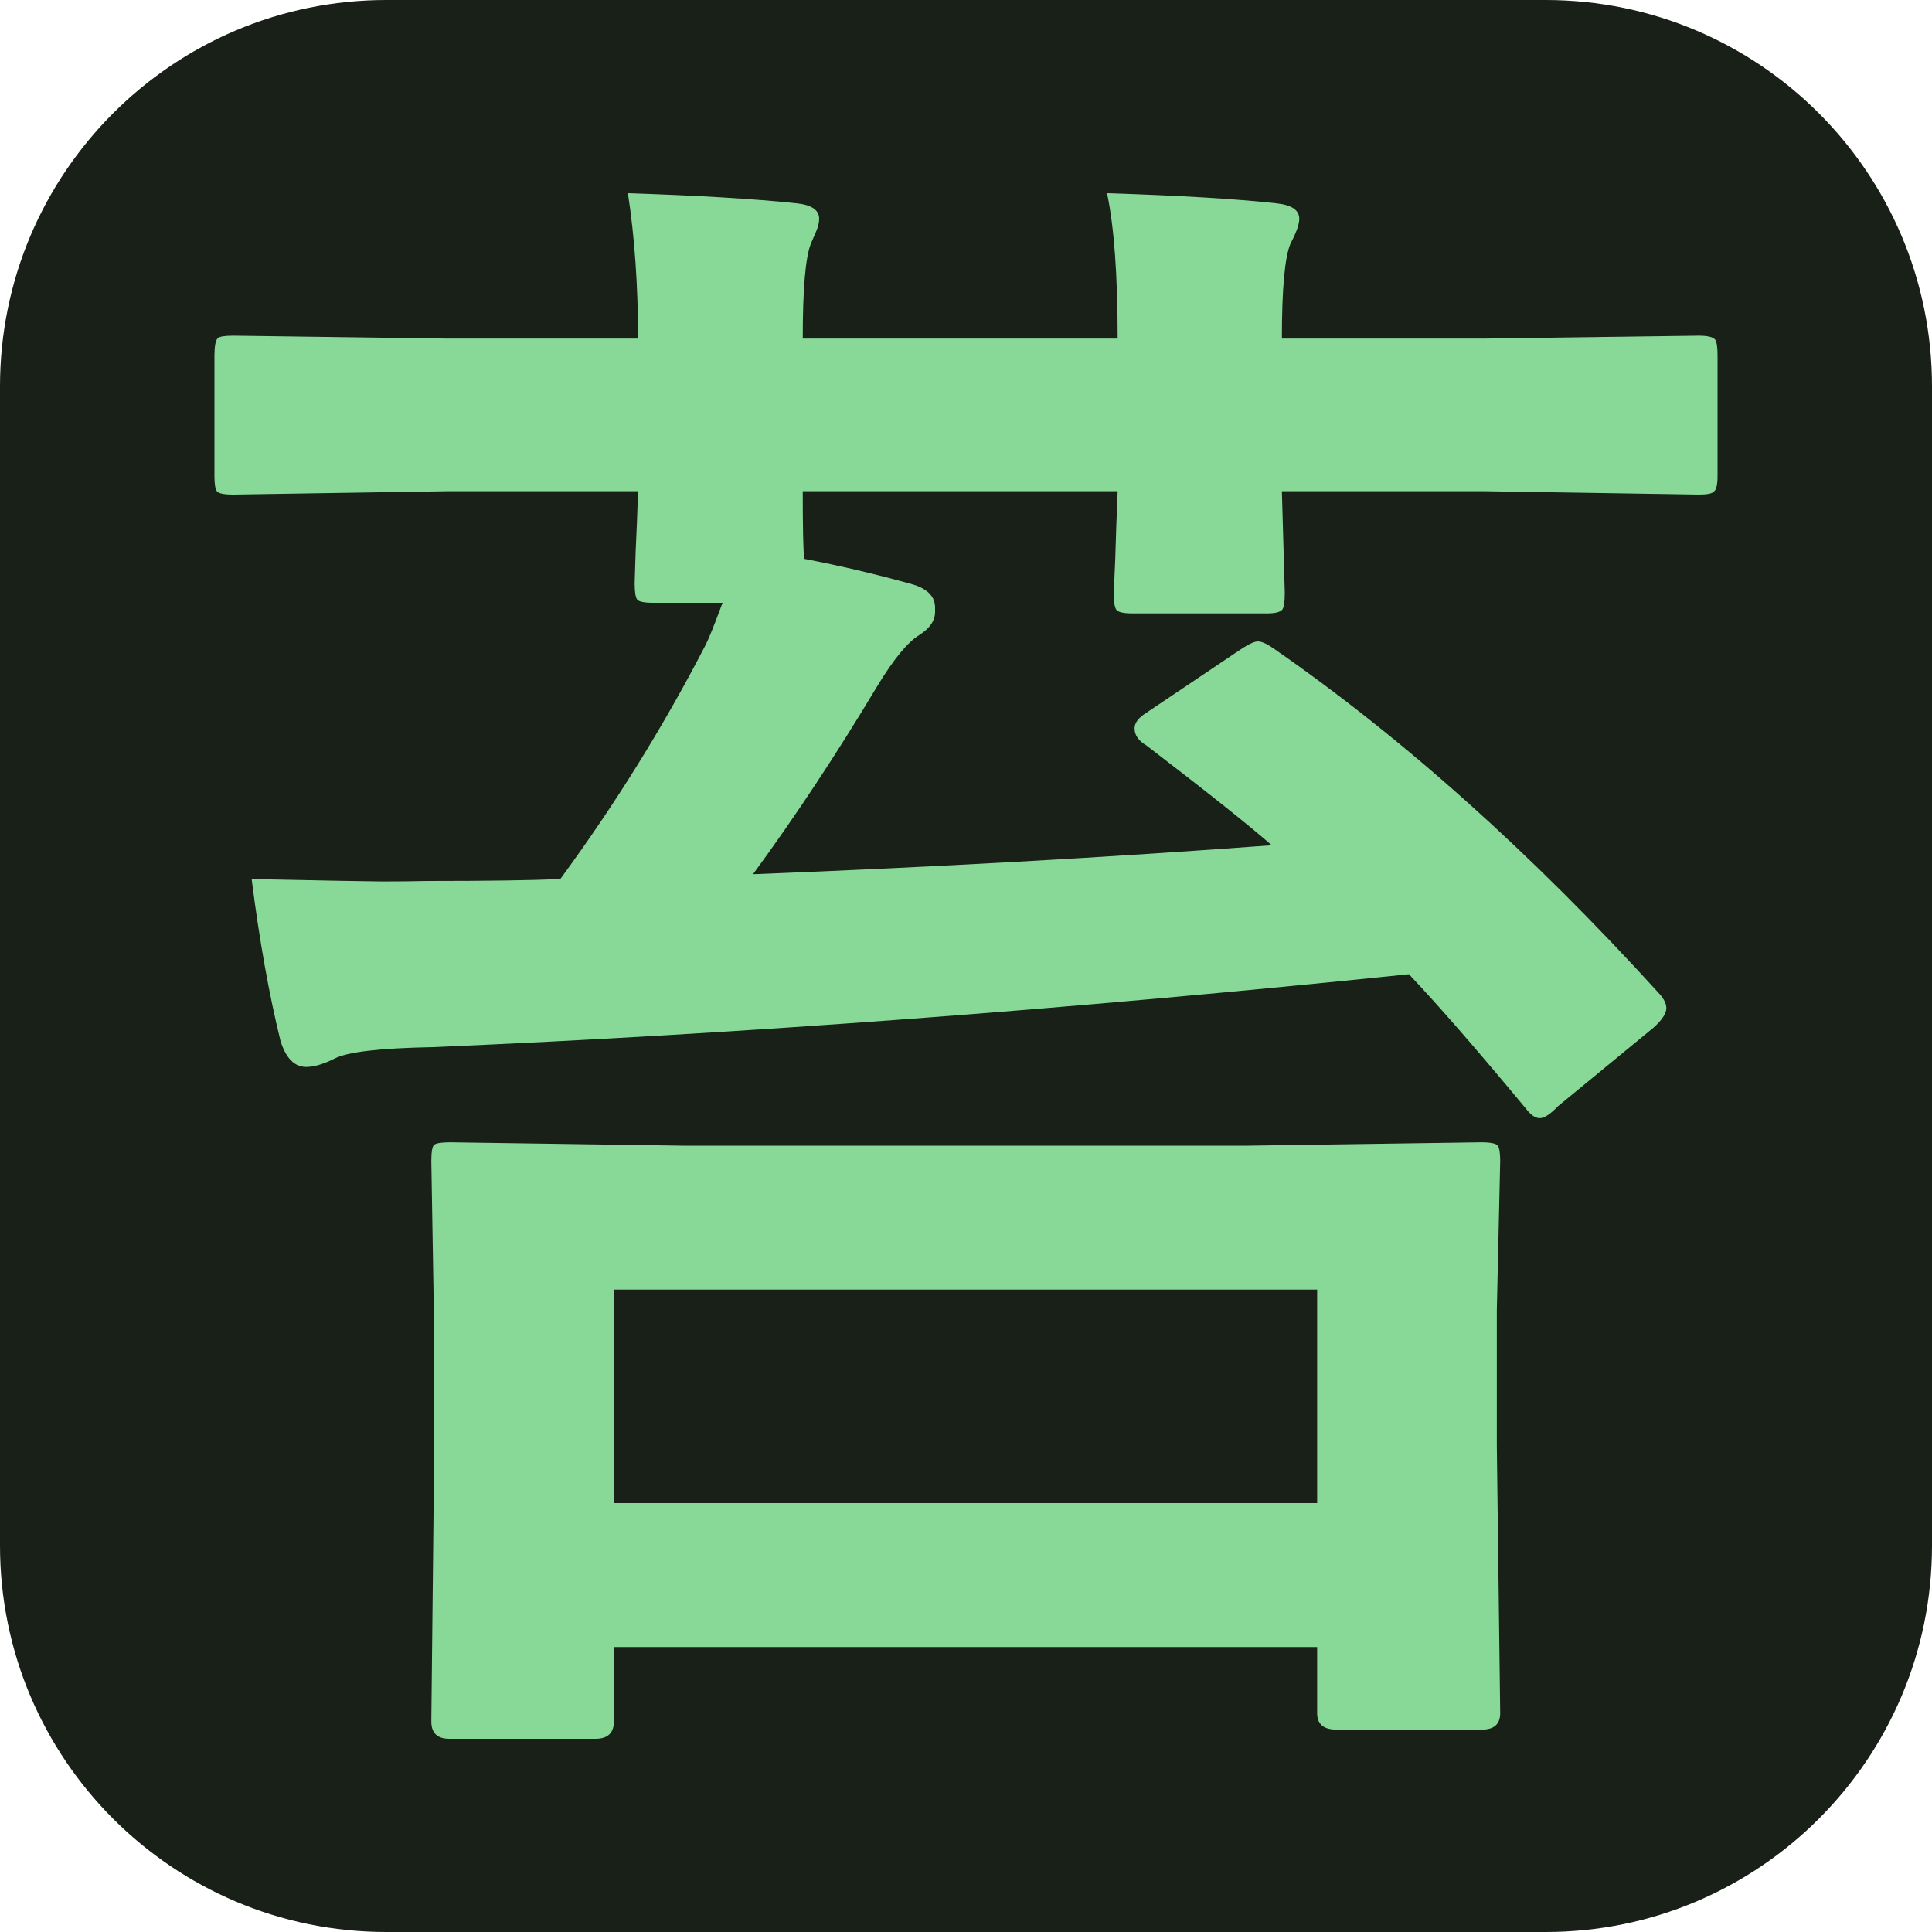
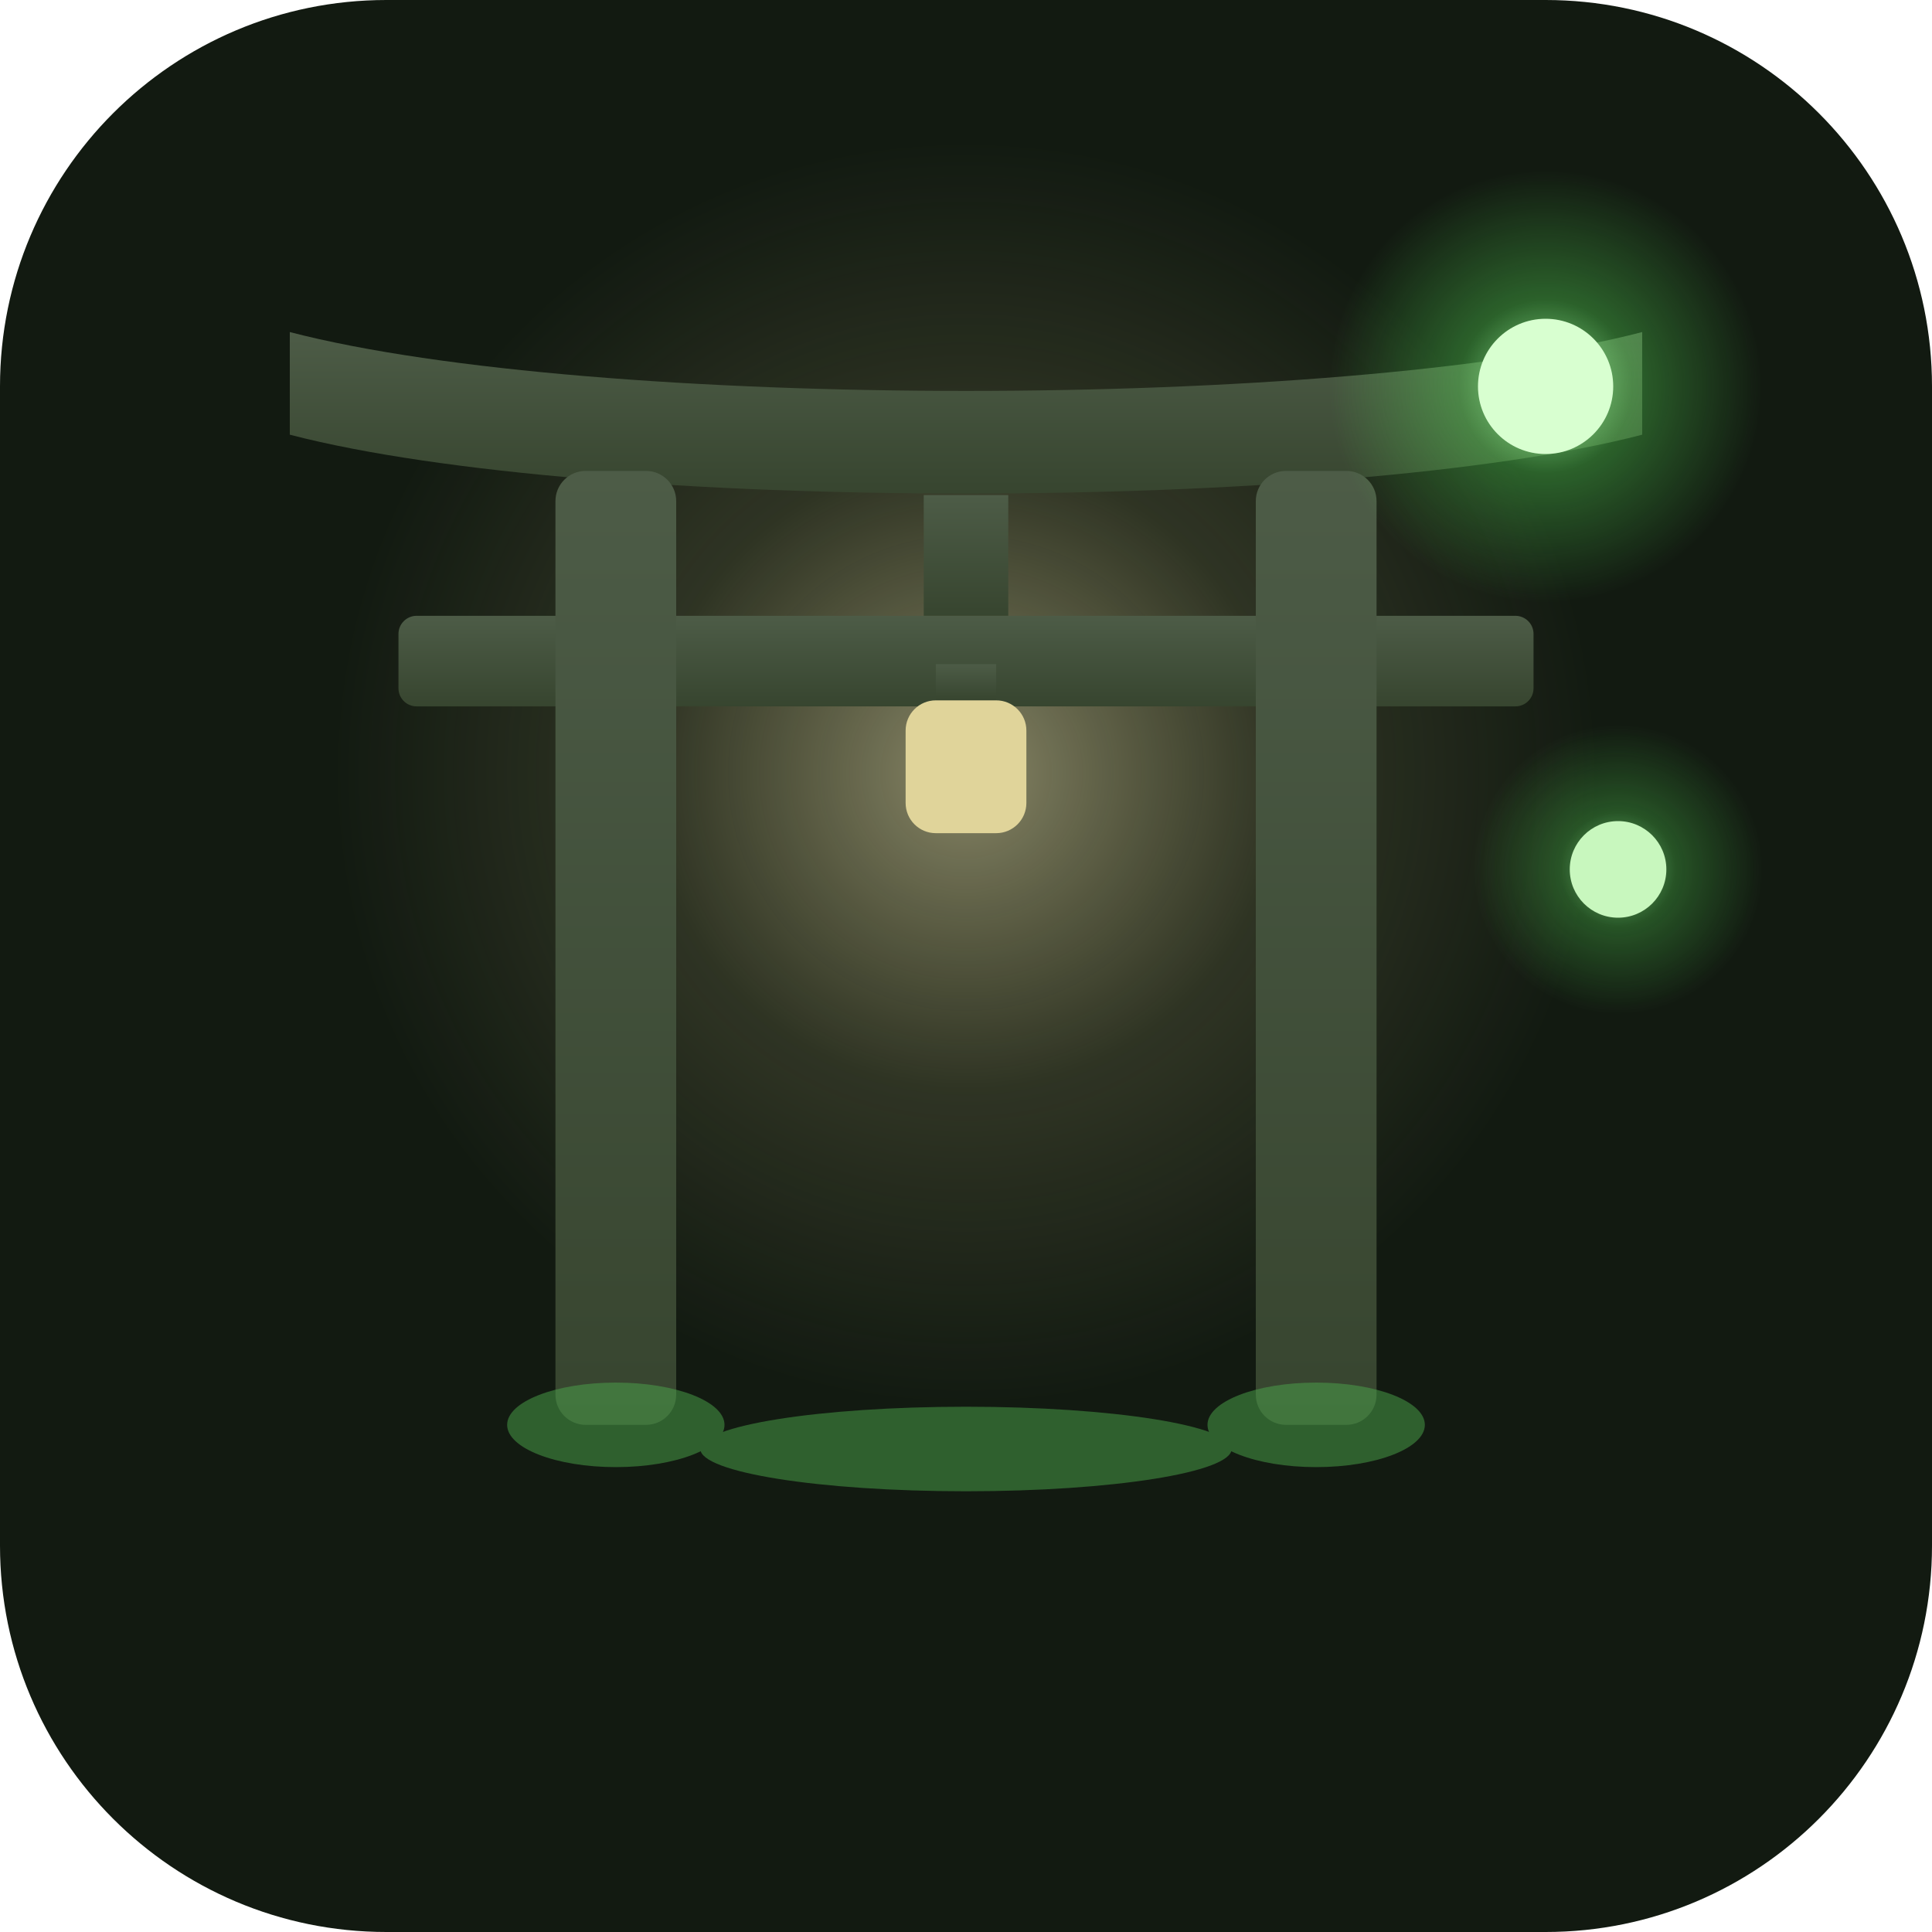
<svg xmlns="http://www.w3.org/2000/svg" viewBox="0 0 40 40" width="40" height="40">
-   <rect width="40" height="40" rx="8" fill="#182018" />
-   <path fill="#88d898" d="M9.25 10.17L4.83 10.24Q4.54 10.24 4.49 10.17Q4.44 10.10 4.44 9.86L4.44 7.36Q4.44 7.07 4.51 7.00Q4.57 6.95 4.83 6.95L9.25 7.01L13.21 7.01Q13.21 5.37 13.00 4.00Q15.18 4.07 16.50 4.21Q16.96 4.26 16.96 4.53Q16.96 4.65 16.89 4.81Q16.81 4.99 16.79 5.04Q16.62 5.46 16.62 7.01L23.14 7.01Q23.14 5.04 22.92 4.00Q25.16 4.07 26.43 4.21Q26.90 4.26 26.90 4.53Q26.90 4.70 26.72 5.04Q26.54 5.46 26.54 7.01L30.75 7.01L35.17 6.95Q35.44 6.95 35.51 7.03Q35.56 7.10 35.56 7.36L35.56 9.86Q35.56 10.13 35.48 10.18Q35.43 10.24 35.17 10.24L30.75 10.17L26.54 10.17L26.60 12.27Q26.60 12.58 26.54 12.63Q26.47 12.70 26.23 12.70L23.45 12.70Q23.16 12.70 23.11 12.62Q23.06 12.55 23.06 12.27Q23.06 12.22 23.09 11.57Q23.11 10.87 23.14 10.17L16.62 10.17Q16.62 11.30 16.65 11.57Q17.75 11.78 18.90 12.10Q19.36 12.24 19.36 12.58Q19.36 12.63 19.36 12.67Q19.36 12.94 19.03 13.15Q18.67 13.37 18.16 14.21Q16.91 16.30 15.59 18.10Q21.22 17.88 26.33 17.50Q25.61 16.87 23.73 15.43Q23.49 15.29 23.49 15.08Q23.49 14.91 23.73 14.76L25.59 13.51Q25.92 13.28 26.04 13.28Q26.16 13.28 26.36 13.42Q30.39 16.21 34.36 20.58Q34.50 20.74 34.50 20.87Q34.50 21.04 34.23 21.28L32.26 22.90Q32.02 23.15 31.88 23.15Q31.74 23.15 31.59 22.95Q30.08 21.13 29.17 20.17Q18.54 21.27 8.96 21.68Q7.31 21.71 6.92 21.92Q6.58 22.09 6.34 22.09Q5.98 22.09 5.81 21.56Q5.45 20.10 5.21 18.20Q7.61 18.25 7.91 18.25Q8.43 18.25 8.86 18.24Q10.69 18.24 11.60 18.20Q13.31 15.87 14.61 13.35Q14.70 13.18 14.96 12.48L13.52 12.48Q13.24 12.48 13.19 12.41Q13.14 12.34 13.14 12.07Q13.14 12.00 13.16 11.43Q13.19 10.82 13.21 10.17ZM12.33 36.00L9.30 36.00Q8.93 36.00 8.93 35.64L8.99 30.02L8.99 27.61L8.93 24.04Q8.93 23.75 8.99 23.70Q9.06 23.65 9.32 23.65L14.15 23.72L25.83 23.72L30.66 23.65Q30.96 23.65 31.01 23.72Q31.06 23.79 31.06 24.04L30.99 27.13L30.99 29.92L31.06 35.47Q31.06 35.81 30.68 35.81L27.67 35.81Q27.27 35.81 27.27 35.47L27.27 34.10L12.71 34.10L12.71 35.64Q12.71 36.00 12.33 36.00ZM12.71 26.70L12.71 31.12L27.27 31.12L27.27 26.70Z" />
+   <defs>
+     <radialGradient id="kWarm" cx="0.5" cy="0.5" r="0.5">
+       <stop offset="0" stop-color="#e8dfae" stop-opacity="0.55" />
+       <stop offset="0.5" stop-color="#d4c88e" stop-opacity="0.15" />
+       <stop offset="1" stop-color="#d4c88e" stop-opacity="0" />
+     </radialGradient>
+     <radialGradient id="kFly" cx="0.5" cy="0.5" r="0.5">
+       <stop offset="0" stop-color="#c8ffc8" stop-opacity="0.9" />
+       <stop offset="0.4" stop-color="#5ae65a" stop-opacity="0.35" />
+       <stop offset="1" stop-color="#5ae65a" stop-opacity="0" />
+     </radialGradient>
+     <linearGradient id="kStone" x1="0" y1="0" x2="0" y2="1">
+       <stop offset="0" stop-color="#4d5c47" />
+       <stop offset="1" stop-color="#37452f" />
+     </linearGradient>
+   </defs>
+   <rect width="40" height="40" rx="8" fill="#121a11" />
+   <circle cx="20" cy="16" r="13" fill="url(#kWarm)" />
+   <g transform="translate(4 3) scale(0.25)">
+     <g fill="url(#kStone)">
+       <path d="M8 24 C 33 30.5 95 30.5 120 24 L120 15.5 C 95 22 33 22 8 15.5 Z" />
+       <rect x="60.5" y="29" width="7" height="10" />
+       <rect x="17" y="39" width="94" height="7.5" rx="1.5" />
+       <rect x="30" y="27" width="10" height="79" rx="2.5" />
+       <rect x="88" y="27" width="10" height="79" rx="2.5" />
+       <rect x="61.5" y="43" width="5" height="3" />
+     </g>
+     <rect x="59" y="46" width="10" height="11" rx="2.5" fill="#e0d49a" />
+     <g fill="#4ca64c" opacity="0.5">
+       <ellipse cx="35" cy="106" rx="9" ry="3.5" />
+       <ellipse cx="93" cy="106" rx="9" ry="3.5" />
+       <ellipse cx="64" cy="108" rx="22" ry="3.5" />
+     </g>
+   </g>
+   <circle cx="32" cy="8" r="4.5" fill="url(#kFly)" />
+   <circle cx="32" cy="8" r="1.4" fill="#d8ffd0" />
+   <circle cx="33.5" cy="18" r="3" fill="url(#kFly)" opacity="0.8" />
+   <circle cx="33.5" cy="18" r="1" fill="#c8f7be" />
</svg>
